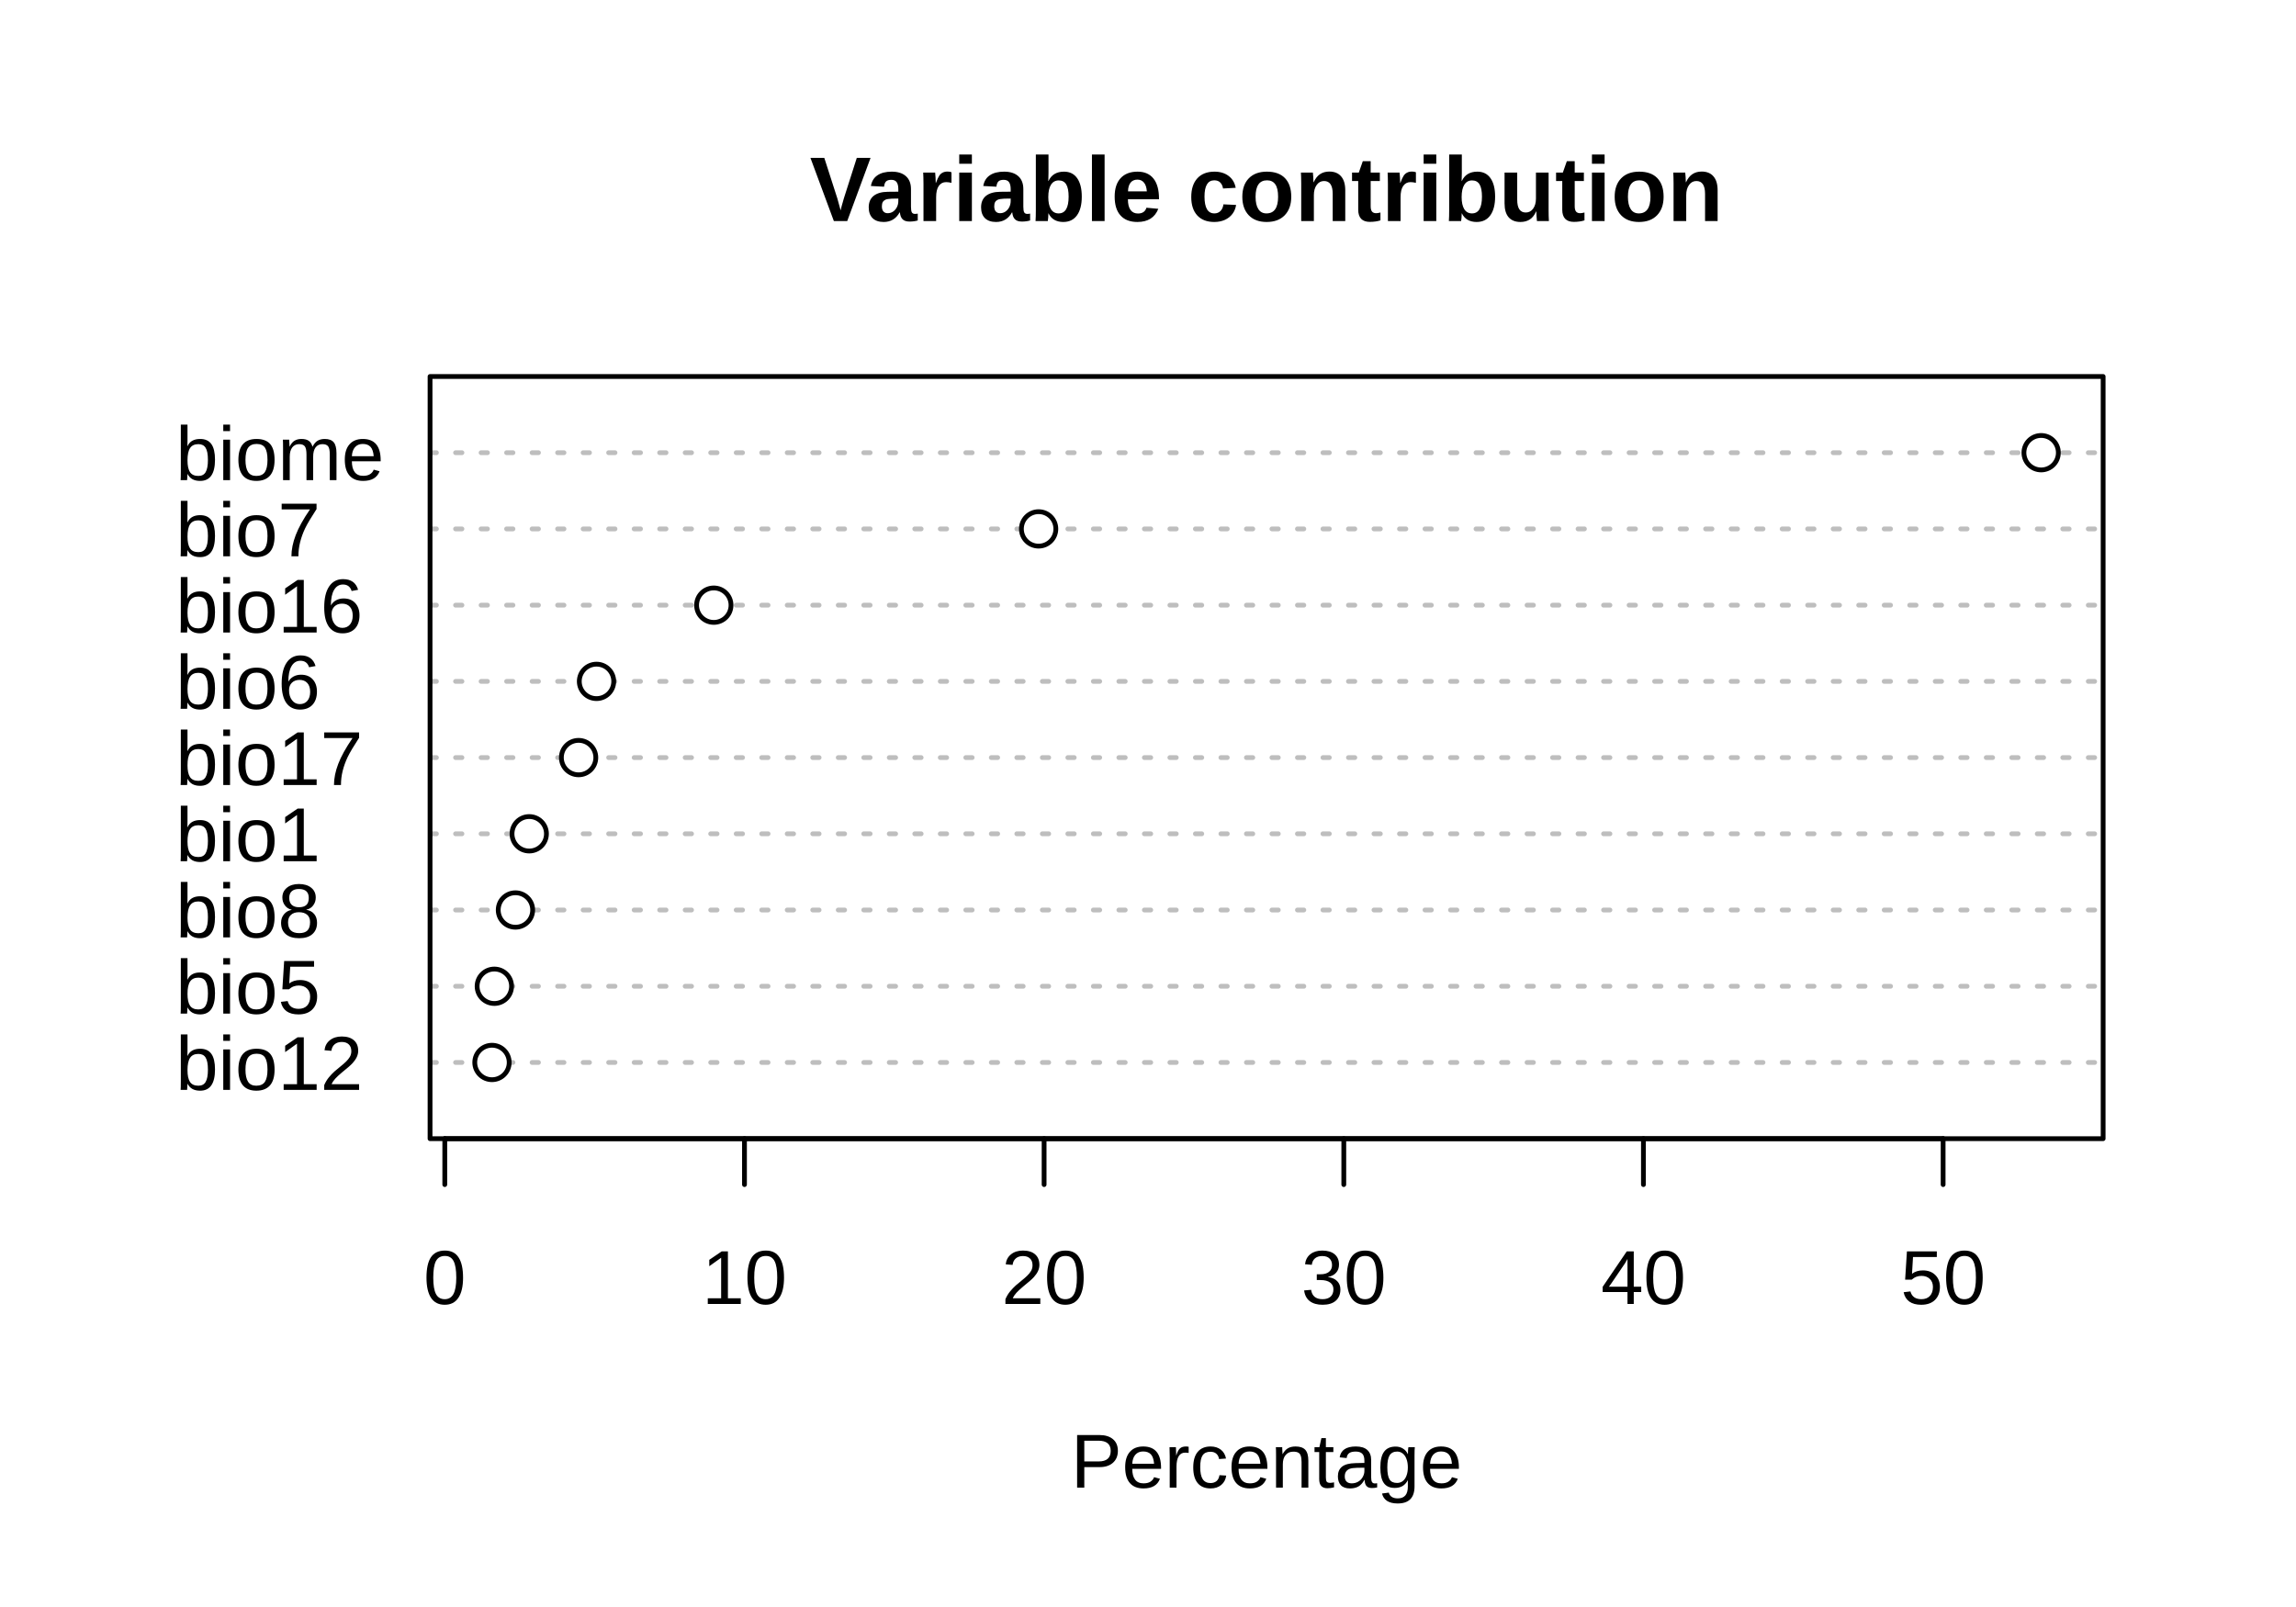
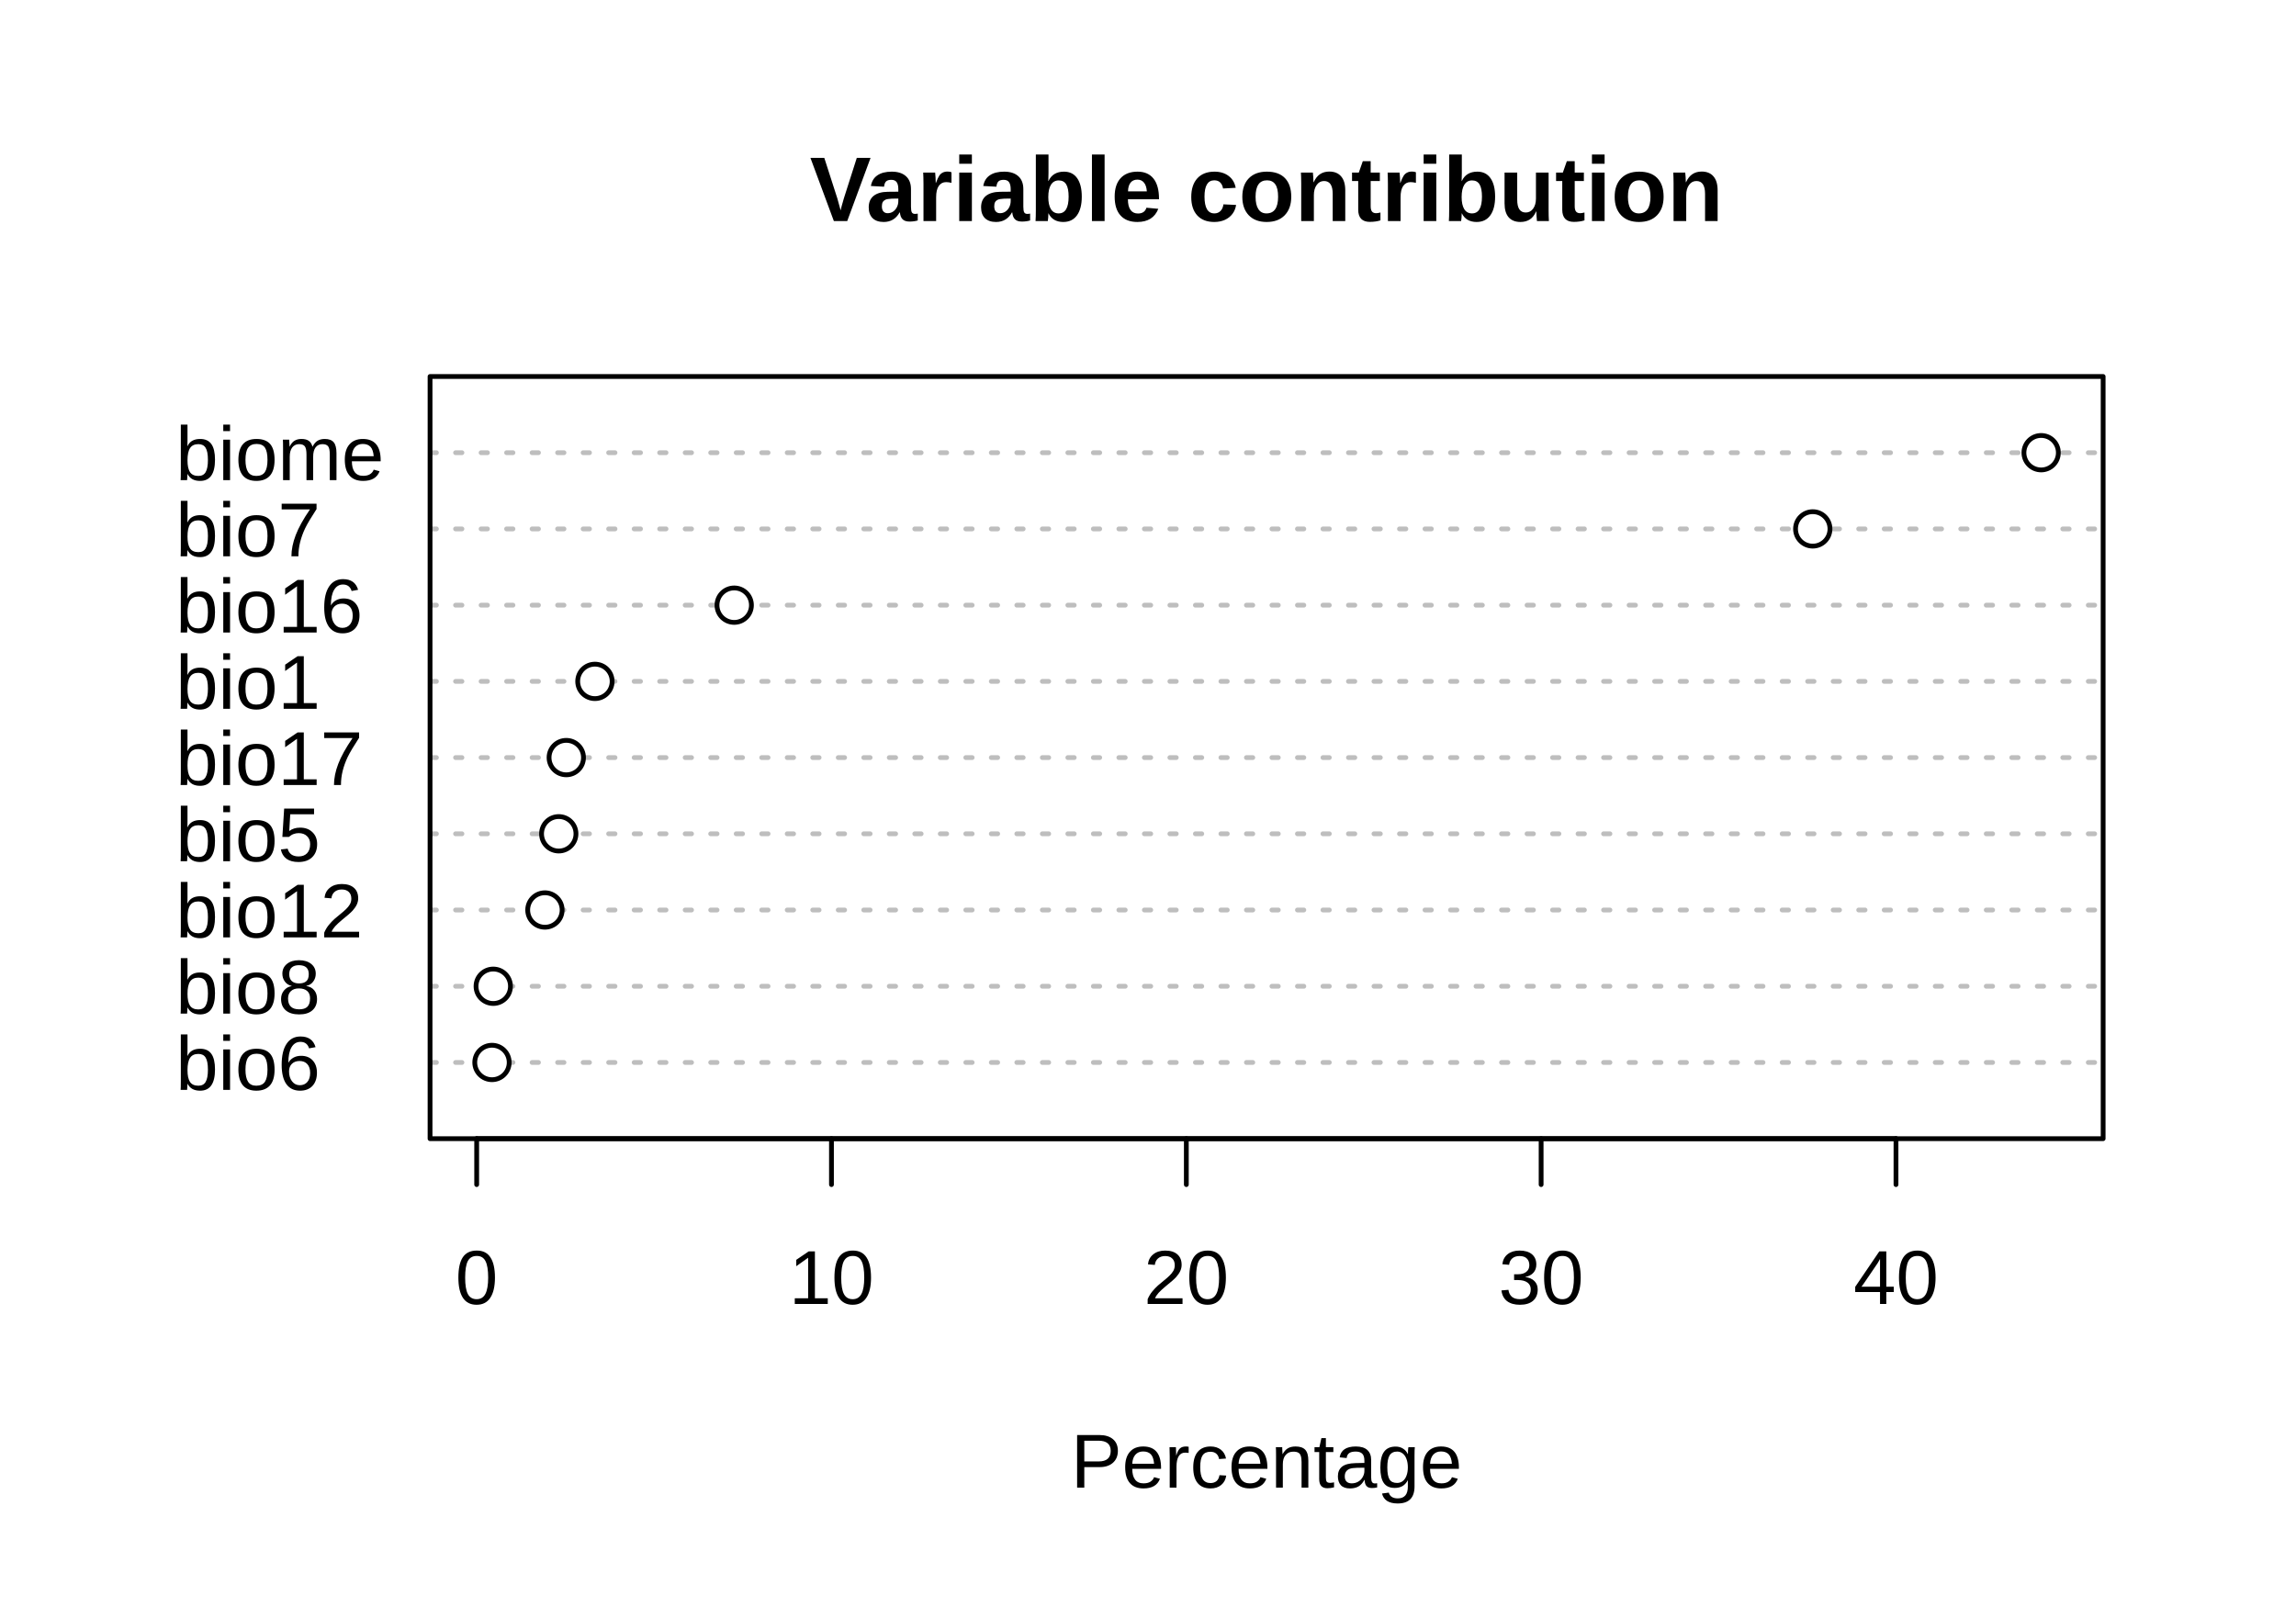
<svg xmlns="http://www.w3.org/2000/svg" class="svglite" width="360.00pt" height="252.00pt" viewBox="0 0 360.00 252.00">
  <defs>
    <style type="text/css">
    .svglite line, .svglite polyline, .svglite polygon, .svglite path, .svglite rect, .svglite circle {
      fill: none;
      stroke: #000000;
      stroke-linecap: round;
      stroke-linejoin: round;
      stroke-miterlimit: 10.00;
    }
    .svglite text {
      white-space: pre;
    }
  </style>
  </defs>
  <rect width="100%" height="100%" style="stroke: none; fill: #FFFFFF;" />
  <defs>
    <clipPath id="cpMC4wMHwzNjAuMDB8MC4wMHwyNTIuMDA=">
      <rect x="0.00" y="0.00" width="360.00" height="252.00" />
    </clipPath>
  </defs>
  <g clip-path="url(#cpMC4wMHwzNjAuMDB8MC4wMHwyNTIuMDA=)">
-     <text x="27.54" y="170.91" style="font-size: 12.00px; font-family: &quot;Arial&quot;;" textLength="29.36px" lengthAdjust="spacingAndGlyphs">bio12</text>
-     <text x="27.54" y="158.95" style="font-size: 12.00px; font-family: &quot;Arial&quot;;" textLength="22.69px" lengthAdjust="spacingAndGlyphs">bio5</text>
-     <text x="27.54" y="147.00" style="font-size: 12.00px; font-family: &quot;Arial&quot;;" textLength="22.69px" lengthAdjust="spacingAndGlyphs">bio8</text>
-     <text x="27.54" y="135.05" style="font-size: 12.00px; font-family: &quot;Arial&quot;;" textLength="22.69px" lengthAdjust="spacingAndGlyphs">bio1</text>
+     <text x="27.54" y="170.91" style="font-size: 12.00px; font-family: &quot;Arial&quot;;" textLength="22.69px" lengthAdjust="spacingAndGlyphs">bio6</text>
+     <text x="27.54" y="158.95" style="font-size: 12.00px; font-family: &quot;Arial&quot;;" textLength="22.69px" lengthAdjust="spacingAndGlyphs">bio8</text>
+     <text x="27.54" y="147.00" style="font-size: 12.00px; font-family: &quot;Arial&quot;;" textLength="29.36px" lengthAdjust="spacingAndGlyphs">bio12</text>
+     <text x="27.54" y="135.05" style="font-size: 12.00px; font-family: &quot;Arial&quot;;" textLength="22.69px" lengthAdjust="spacingAndGlyphs">bio5</text>
    <text x="27.54" y="123.10" style="font-size: 12.00px; font-family: &quot;Arial&quot;;" textLength="29.36px" lengthAdjust="spacingAndGlyphs">bio17</text>
-     <text x="27.54" y="111.15" style="font-size: 12.00px; font-family: &quot;Arial&quot;;" textLength="22.69px" lengthAdjust="spacingAndGlyphs">bio6</text>
+     <text x="27.54" y="111.15" style="font-size: 12.00px; font-family: &quot;Arial&quot;;" textLength="22.69px" lengthAdjust="spacingAndGlyphs">bio1</text>
    <text x="27.54" y="99.19" style="font-size: 12.00px; font-family: &quot;Arial&quot;;" textLength="29.36px" lengthAdjust="spacingAndGlyphs">bio16</text>
    <text x="27.54" y="87.24" style="font-size: 12.00px; font-family: &quot;Arial&quot;;" textLength="22.69px" lengthAdjust="spacingAndGlyphs">bio7</text>
    <text x="27.54" y="75.29" style="font-size: 12.00px; font-family: &quot;Arial&quot;;" textLength="32.69px" lengthAdjust="spacingAndGlyphs">biome</text>
  </g>
  <defs>
    <clipPath id="cpNjcuNDN8MzI5Ljc2fDU5LjA0fDE3OC41Ng==">
      <rect x="67.43" y="59.04" width="262.33" height="119.52" />
    </clipPath>
  </defs>
  <g clip-path="url(#cpNjcuNDN8MzI5Ljc2fDU5LjA0fDE3OC41Ng==)">
    <line x1="67.43" y1="166.61" x2="329.76" y2="166.61" style="stroke-width: 0.75; stroke: #BEBEBE; stroke-dasharray: 1.00,3.00;" />
    <line x1="67.43" y1="154.66" x2="329.76" y2="154.66" style="stroke-width: 0.75; stroke: #BEBEBE; stroke-dasharray: 1.00,3.00;" />
    <line x1="67.43" y1="142.70" x2="329.76" y2="142.70" style="stroke-width: 0.75; stroke: #BEBEBE; stroke-dasharray: 1.00,3.00;" />
    <line x1="67.43" y1="130.75" x2="329.76" y2="130.75" style="stroke-width: 0.75; stroke: #BEBEBE; stroke-dasharray: 1.00,3.00;" />
    <line x1="67.43" y1="118.80" x2="329.76" y2="118.80" style="stroke-width: 0.75; stroke: #BEBEBE; stroke-dasharray: 1.00,3.00;" />
    <line x1="67.43" y1="106.85" x2="329.76" y2="106.85" style="stroke-width: 0.75; stroke: #BEBEBE; stroke-dasharray: 1.00,3.00;" />
    <line x1="67.43" y1="94.90" x2="329.76" y2="94.90" style="stroke-width: 0.75; stroke: #BEBEBE; stroke-dasharray: 1.00,3.00;" />
    <line x1="67.43" y1="82.94" x2="329.76" y2="82.94" style="stroke-width: 0.75; stroke: #BEBEBE; stroke-dasharray: 1.00,3.00;" />
    <line x1="67.43" y1="70.99" x2="329.76" y2="70.99" style="stroke-width: 0.75; stroke: #BEBEBE; stroke-dasharray: 1.00,3.00;" />
    <circle cx="77.14" cy="166.61" r="2.70" style="stroke-width: 0.75; fill: #FFFFFF;" />
-     <circle cx="77.51" cy="154.66" r="2.70" style="stroke-width: 0.75; fill: #FFFFFF;" />
-     <circle cx="80.82" cy="142.70" r="2.70" style="stroke-width: 0.75; fill: #FFFFFF;" />
-     <circle cx="82.98" cy="130.75" r="2.70" style="stroke-width: 0.75; fill: #FFFFFF;" />
-     <circle cx="90.72" cy="118.80" r="2.70" style="stroke-width: 0.75; fill: #FFFFFF;" />
-     <circle cx="93.53" cy="106.85" r="2.70" style="stroke-width: 0.75; fill: #FFFFFF;" />
-     <circle cx="111.92" cy="94.90" r="2.70" style="stroke-width: 0.75; fill: #FFFFFF;" />
-     <circle cx="162.85" cy="82.94" r="2.70" style="stroke-width: 0.75; fill: #FFFFFF;" />
+     <circle cx="77.34" cy="154.66" r="2.70" style="stroke-width: 0.75; fill: #FFFFFF;" />
+     <circle cx="85.44" cy="142.70" r="2.70" style="stroke-width: 0.75; fill: #FFFFFF;" />
+     <circle cx="87.61" cy="130.75" r="2.70" style="stroke-width: 0.75; fill: #FFFFFF;" />
+     <circle cx="88.79" cy="118.80" r="2.70" style="stroke-width: 0.75; fill: #FFFFFF;" />
+     <circle cx="93.28" cy="106.85" r="2.70" style="stroke-width: 0.75; fill: #FFFFFF;" />
+     <circle cx="115.12" cy="94.90" r="2.70" style="stroke-width: 0.75; fill: #FFFFFF;" />
+     <circle cx="284.23" cy="82.94" r="2.70" style="stroke-width: 0.75; fill: #FFFFFF;" />
    <circle cx="320.04" cy="70.99" r="2.70" style="stroke-width: 0.75; fill: #FFFFFF;" />
  </g>
  <g clip-path="url(#cpMC4wMHwzNjAuMDB8MC4wMHwyNTIuMDA=)">
-     <line x1="69.74" y1="178.56" x2="304.67" y2="178.56" style="stroke-width: 0.75;" />
-     <line x1="69.74" y1="178.56" x2="69.74" y2="185.76" style="stroke-width: 0.75;" />
-     <line x1="116.73" y1="178.56" x2="116.73" y2="185.76" style="stroke-width: 0.75;" />
-     <line x1="163.71" y1="178.56" x2="163.71" y2="185.76" style="stroke-width: 0.75;" />
-     <line x1="210.70" y1="178.56" x2="210.70" y2="185.76" style="stroke-width: 0.75;" />
-     <line x1="257.68" y1="178.56" x2="257.68" y2="185.76" style="stroke-width: 0.75;" />
-     <line x1="304.67" y1="178.56" x2="304.67" y2="185.76" style="stroke-width: 0.75;" />
-     <text x="69.74" y="204.48" text-anchor="middle" style="font-size: 12.00px; font-family: &quot;Arial&quot;;" textLength="6.67px" lengthAdjust="spacingAndGlyphs">0</text>
-     <text x="116.73" y="204.48" text-anchor="middle" style="font-size: 12.00px; font-family: &quot;Arial&quot;;" textLength="13.35px" lengthAdjust="spacingAndGlyphs">10</text>
-     <text x="163.71" y="204.48" text-anchor="middle" style="font-size: 12.00px; font-family: &quot;Arial&quot;;" textLength="13.35px" lengthAdjust="spacingAndGlyphs">20</text>
-     <text x="210.70" y="204.48" text-anchor="middle" style="font-size: 12.00px; font-family: &quot;Arial&quot;;" textLength="13.35px" lengthAdjust="spacingAndGlyphs">30</text>
-     <text x="257.68" y="204.48" text-anchor="middle" style="font-size: 12.00px; font-family: &quot;Arial&quot;;" textLength="13.35px" lengthAdjust="spacingAndGlyphs">40</text>
-     <text x="304.67" y="204.48" text-anchor="middle" style="font-size: 12.00px; font-family: &quot;Arial&quot;;" textLength="13.35px" lengthAdjust="spacingAndGlyphs">50</text>
+     <line x1="74.74" y1="178.56" x2="297.28" y2="178.56" style="stroke-width: 0.75;" />
+     <line x1="74.74" y1="178.56" x2="74.74" y2="185.76" style="stroke-width: 0.75;" />
+     <line x1="130.37" y1="178.56" x2="130.37" y2="185.76" style="stroke-width: 0.75;" />
+     <line x1="186.01" y1="178.56" x2="186.01" y2="185.76" style="stroke-width: 0.75;" />
+     <line x1="241.64" y1="178.56" x2="241.64" y2="185.76" style="stroke-width: 0.75;" />
+     <line x1="297.28" y1="178.56" x2="297.28" y2="185.76" style="stroke-width: 0.75;" />
+     <text x="74.74" y="204.48" text-anchor="middle" style="font-size: 12.00px; font-family: &quot;Arial&quot;;" textLength="6.67px" lengthAdjust="spacingAndGlyphs">0</text>
+     <text x="130.37" y="204.48" text-anchor="middle" style="font-size: 12.00px; font-family: &quot;Arial&quot;;" textLength="13.35px" lengthAdjust="spacingAndGlyphs">10</text>
+     <text x="186.01" y="204.48" text-anchor="middle" style="font-size: 12.00px; font-family: &quot;Arial&quot;;" textLength="13.35px" lengthAdjust="spacingAndGlyphs">20</text>
+     <text x="241.64" y="204.48" text-anchor="middle" style="font-size: 12.00px; font-family: &quot;Arial&quot;;" textLength="13.35px" lengthAdjust="spacingAndGlyphs">30</text>
+     <text x="297.28" y="204.48" text-anchor="middle" style="font-size: 12.00px; font-family: &quot;Arial&quot;;" textLength="13.35px" lengthAdjust="spacingAndGlyphs">40</text>
    <polygon points="67.43,178.56 329.76,178.56 329.76,59.04 67.43,59.04 " style="stroke-width: 0.75;" />
    <text x="198.59" y="34.67" text-anchor="middle" style="font-size: 14.40px; font-weight: bold; font-family: &quot;Arial&quot;;" textLength="143.14px" lengthAdjust="spacingAndGlyphs">Variable contribution</text>
    <text x="198.59" y="233.28" text-anchor="middle" style="font-size: 12.00px; font-family: &quot;Arial&quot;;" textLength="61.39px" lengthAdjust="spacingAndGlyphs">Percentage</text>
  </g>
</svg>
